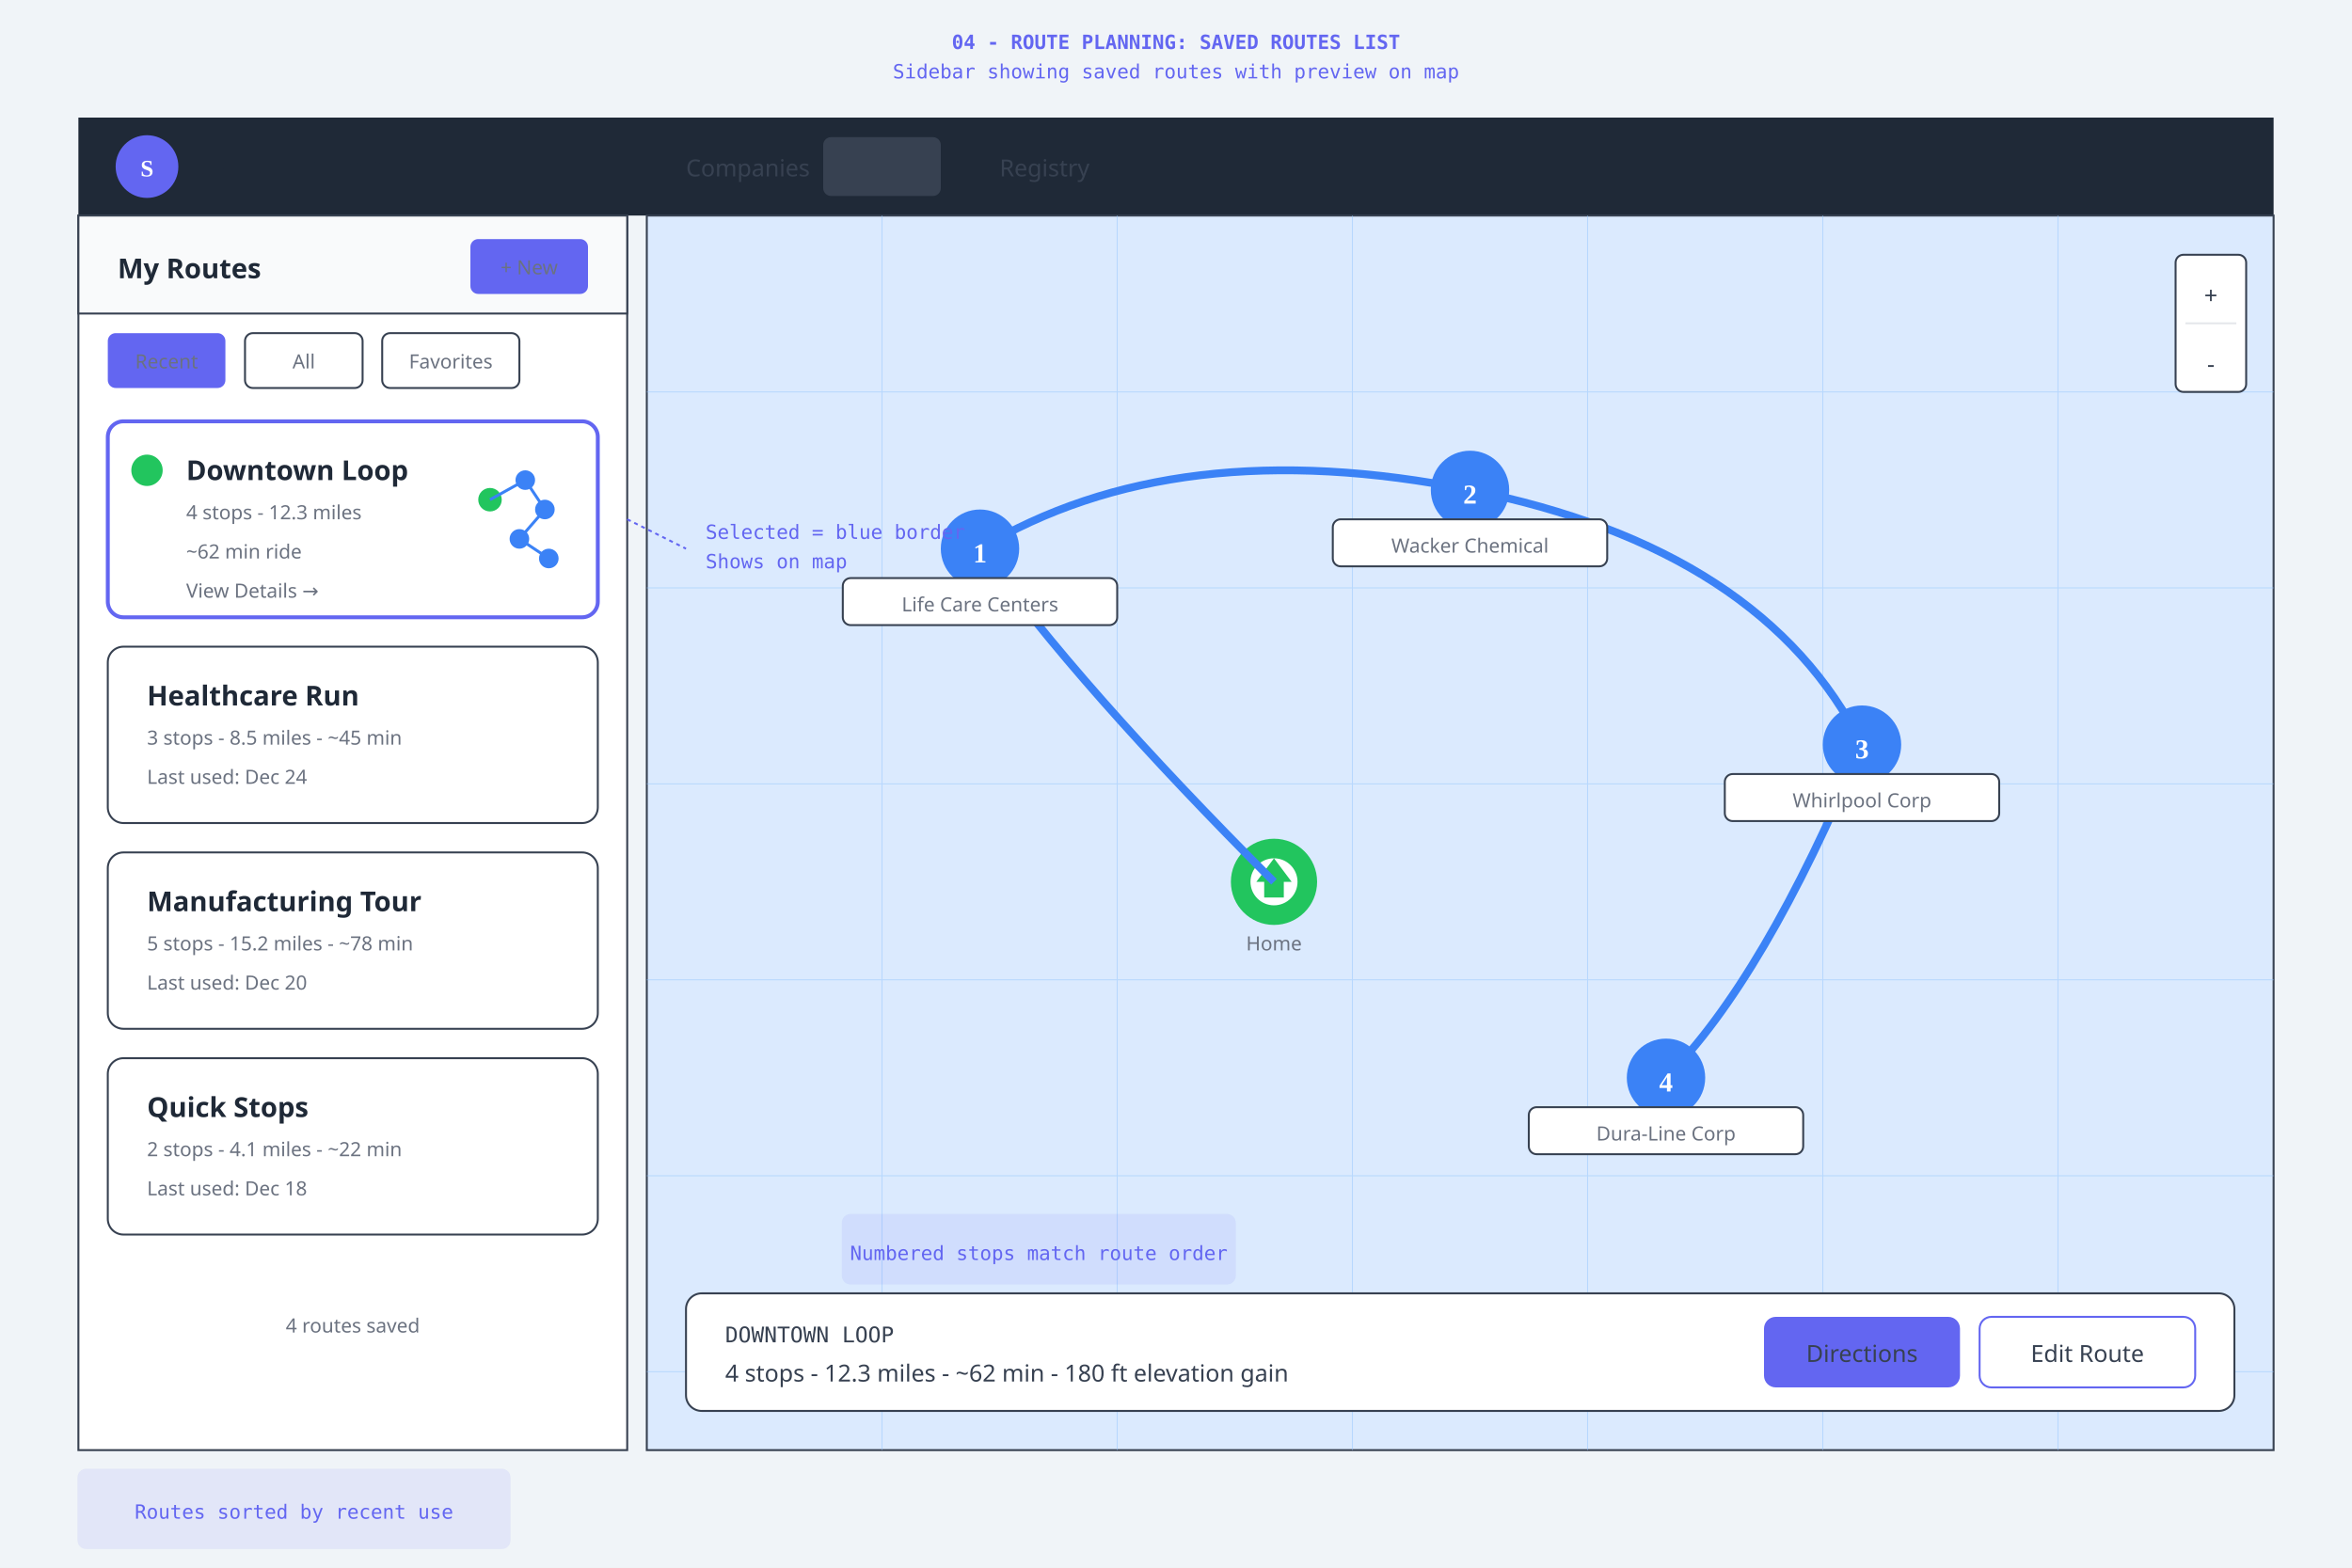
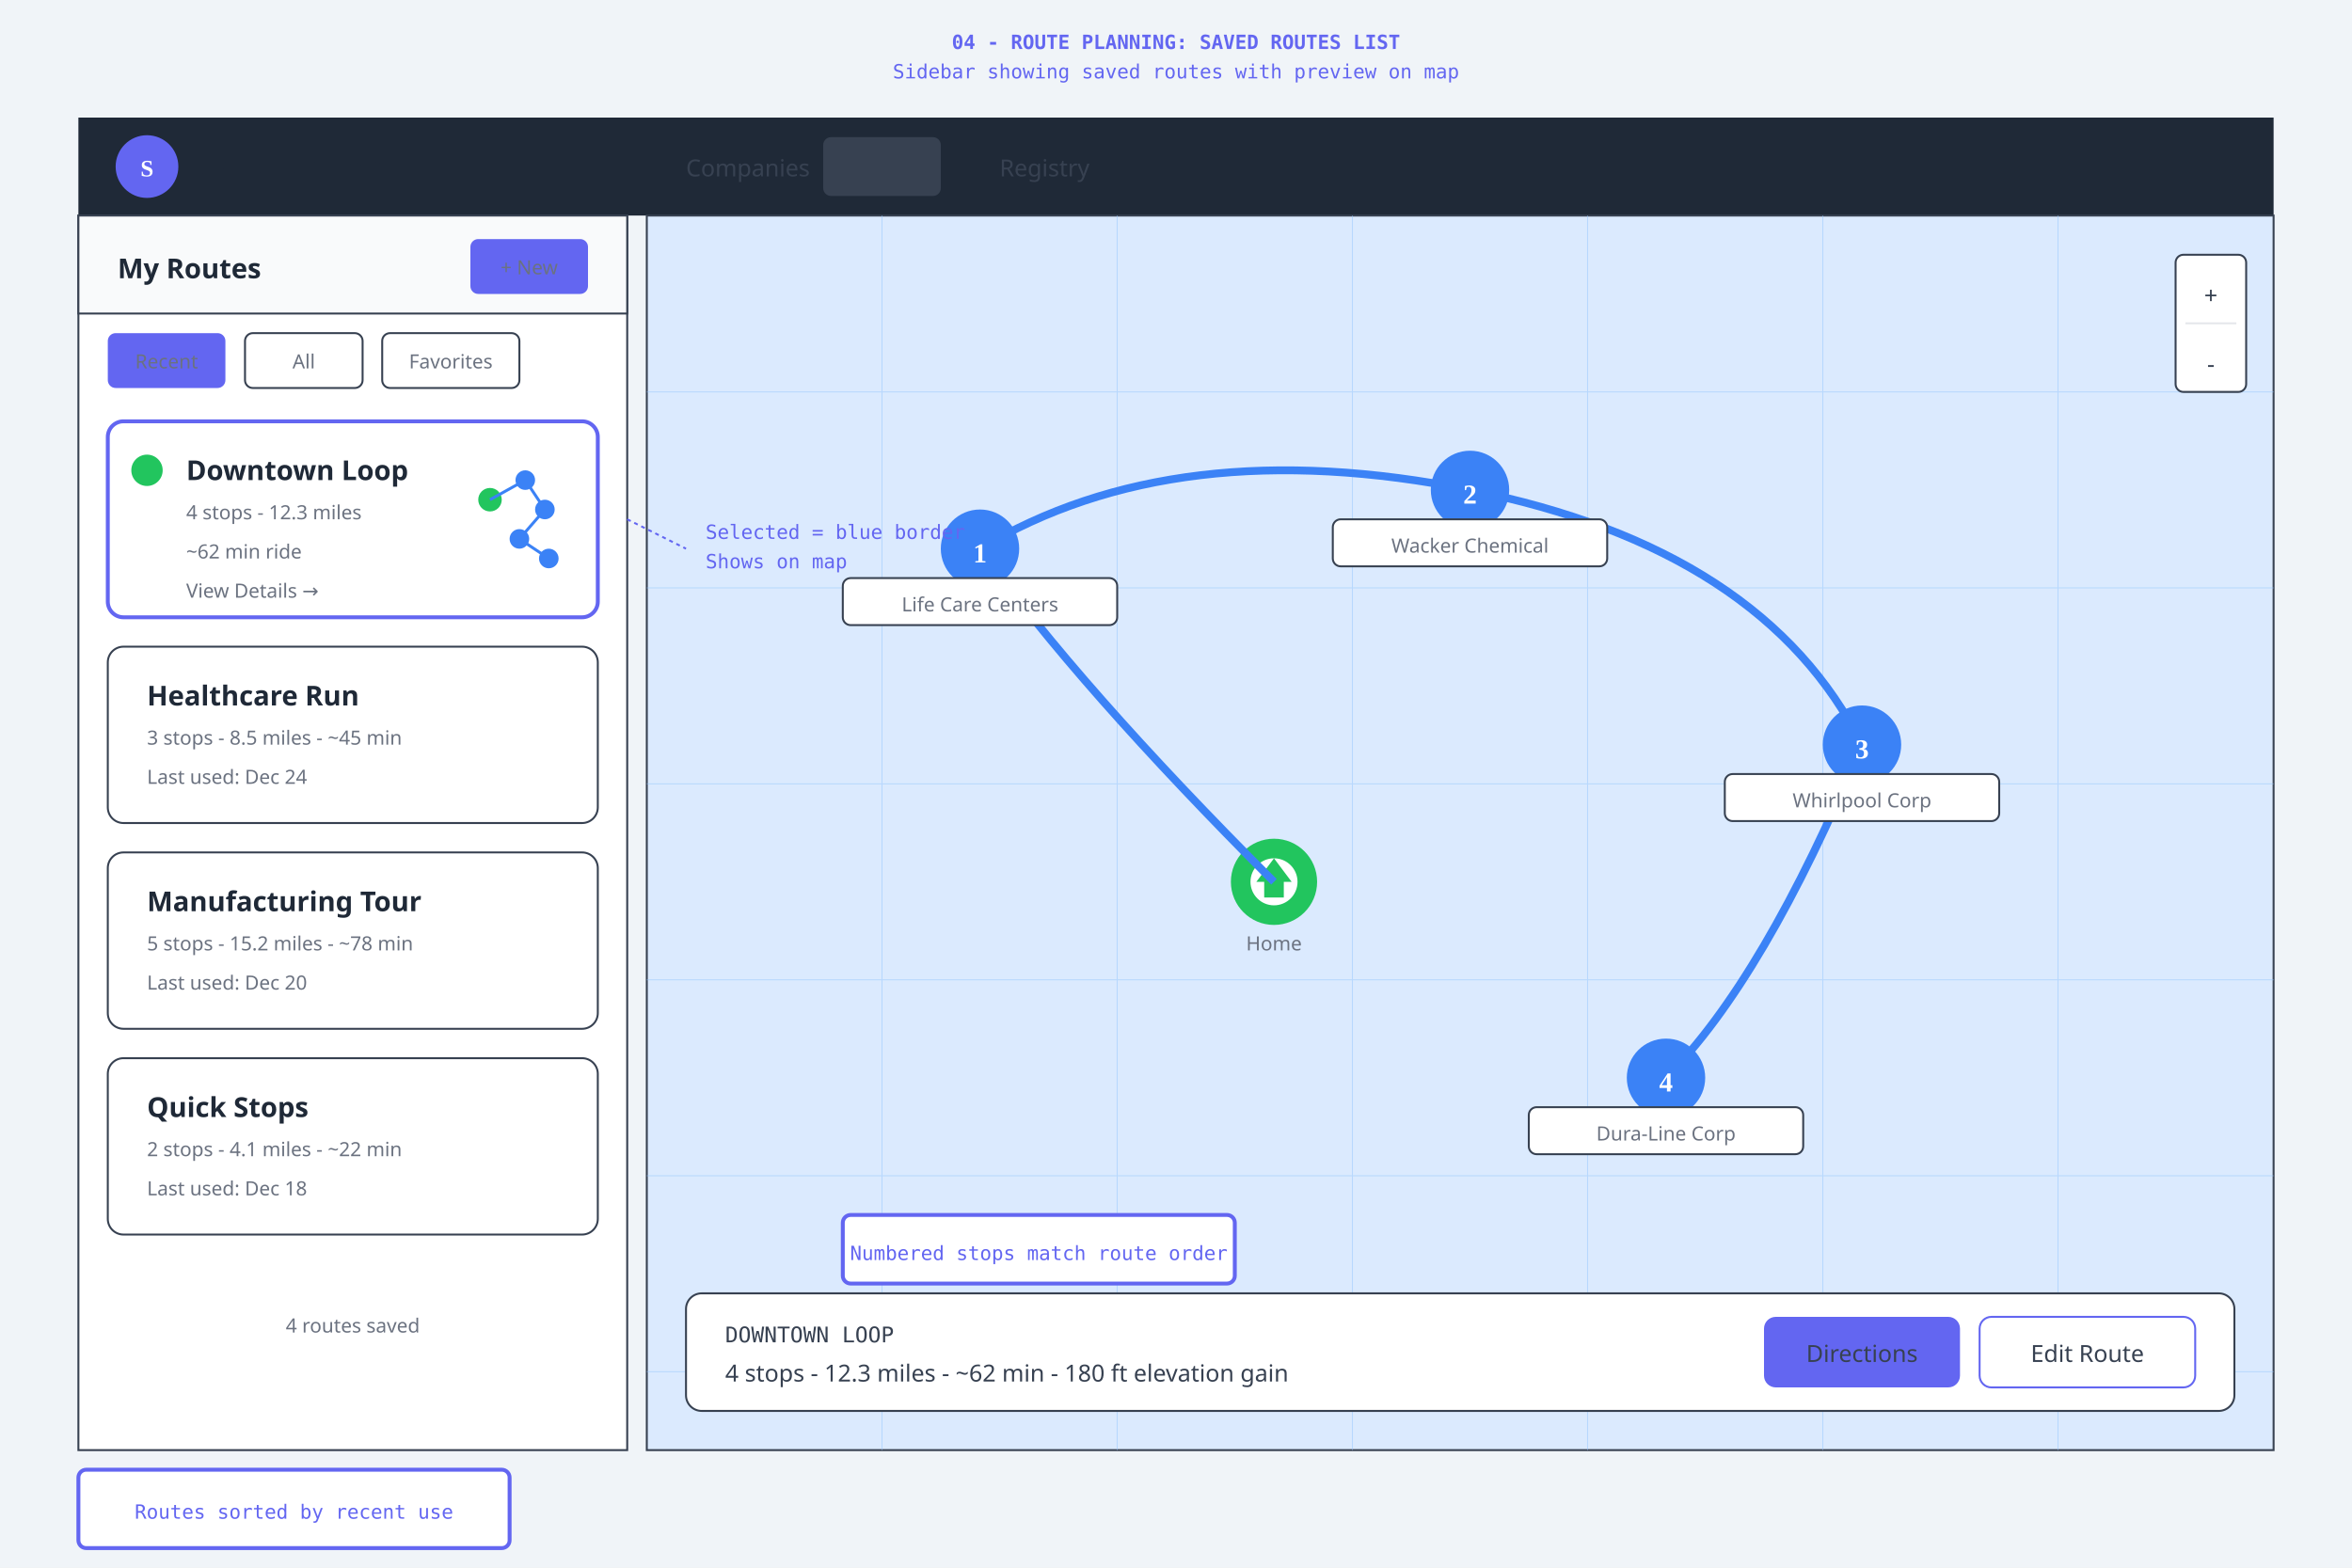
<svg xmlns="http://www.w3.org/2000/svg" viewBox="0 0 1200 800" width="1200" height="800">
  <defs>
    <style>
      .bg { fill: #f0f4f8; }
      .fill-white { fill: #ffffff; stroke: #374151; stroke-width: 1; }
      .fill-dark { fill: #1f2937; }
      .annotation { fill: #6366f1; font-family: monospace; font-size: 10px; }
-       .annotation-box { fill: #6366f1; opacity: 0.1; stroke: #6366f1; stroke-width: 1; }
+       .annotation-box { fill: #ffffff; stroke: #6366f1; stroke-width: 2; }
      .label { fill: #374151; font-family: monospace; font-size: 11px; }
      .heading { fill: #1f2937; font-family: system-ui, sans-serif; font-size: 14px; font-weight: bold; }
      .text-sm { fill: #6b7280; font-family: system-ui, sans-serif; font-size: 10px; }
      .text-md { fill: #374151; font-family: system-ui, sans-serif; font-size: 12px; }
      .leader { stroke: #6366f1; stroke-width: 1; stroke-dasharray: 2,2; }
      .map-bg { fill: #dbeafe; stroke: #374151; stroke-width: 1; }
    </style>
  </defs>
  <rect class="bg" width="1200" height="800" />
  <text x="600" y="25" text-anchor="middle" class="annotation" font-size="14" font-weight="bold">04 - ROUTE PLANNING: SAVED ROUTES LIST</text>
  <text x="600" y="40" text-anchor="middle" class="annotation">Sidebar showing saved routes with preview on map</text>
  <rect x="40" y="60" width="1120" height="50" class="fill-dark" />
  <circle cx="75" cy="85" r="16" fill="#6366f1" />
  <text x="75" y="90" text-anchor="middle" fill="white" font-size="12" font-weight="bold">S</text>
  <text x="100" y="90" fill="white" class="heading">SpokeToWork</text>
  <text x="350" y="90" class="text-md" fill="#9ca3af">Companies</text>
  <rect x="420" y="70" width="60" height="30" rx="4" fill="#374151" />
  <text x="450" y="90" text-anchor="middle" class="text-md" fill="white">Routes</text>
  <text x="510" y="90" class="text-md" fill="#9ca3af">Registry</text>
  <rect x="40" y="110" width="280" height="630" fill="white" stroke="#374151" />
  <rect x="40" y="110" width="280" height="50" fill="#f9fafb" stroke="#374151" />
  <text x="60" y="142" class="heading">My Routes</text>
  <rect x="240" y="122" width="60" height="28" rx="4" fill="#6366f1" />
  <text x="270" y="140" text-anchor="middle" fill="white" class="text-sm">+ New</text>
  <rect x="55" y="170" width="60" height="28" rx="4" fill="#6366f1" />
  <text x="85" y="188" text-anchor="middle" fill="white" class="text-sm">Recent</text>
  <rect x="125" y="170" width="60" height="28" rx="4" class="fill-white" />
  <text x="155" y="188" text-anchor="middle" class="text-sm">All</text>
  <rect x="195" y="170" width="70" height="28" rx="4" class="fill-white" />
  <text x="230" y="188" text-anchor="middle" class="text-sm">Favorites</text>
  <rect x="55" y="215" width="250" height="100" rx="8" fill="white" stroke="#6366f1" stroke-width="2" />
  <circle cx="75" cy="240" r="8" fill="#22c55e" />
  <text x="95" y="245" class="heading">Downtown Loop</text>
  <text x="95" y="265" class="text-sm" fill="#6b7280">4 stops - 12.3 miles</text>
  <text x="95" y="285" class="text-sm" fill="#6b7280">~62 min ride</text>
  <circle cx="250" cy="255" r="6" fill="#22c55e" />
  <circle cx="268" cy="245" r="5" fill="#3b82f6" />
  <circle cx="278" cy="260" r="5" fill="#3b82f6" />
  <circle cx="265" cy="275" r="5" fill="#3b82f6" />
  <circle cx="280" cy="285" r="5" fill="#3b82f6" />
  <path d="M 250,255 L 268,245 L 278,260 L 265,275 L 280,285" stroke="#3b82f6" stroke-width="1.5" fill="none" />
  <text x="95" y="305" class="text-sm" fill="#6366f1">View Details →</text>
  <rect x="55" y="330" width="250" height="90" rx="8" class="fill-white" />
  <text x="75" y="360" class="heading">Healthcare Run</text>
  <text x="75" y="380" class="text-sm" fill="#6b7280">3 stops - 8.5 miles - ~45 min</text>
  <text x="75" y="400" class="text-sm" fill="#6b7280">Last used: Dec 24</text>
  <rect x="55" y="435" width="250" height="90" rx="8" class="fill-white" />
  <text x="75" y="465" class="heading">Manufacturing Tour</text>
  <text x="75" y="485" class="text-sm" fill="#6b7280">5 stops - 15.2 miles - ~78 min</text>
  <text x="75" y="505" class="text-sm" fill="#6b7280">Last used: Dec 20</text>
  <rect x="55" y="540" width="250" height="90" rx="8" class="fill-white" />
  <text x="75" y="570" class="heading">Quick Stops</text>
  <text x="75" y="590" class="text-sm" fill="#6b7280">2 stops - 4.1 miles - ~22 min</text>
  <text x="75" y="610" class="text-sm" fill="#6b7280">Last used: Dec 18</text>
  <text x="180" y="680" text-anchor="middle" class="text-sm" fill="#6b7280">4 routes saved</text>
  <rect x="330" y="110" width="830" height="630" class="map-bg" />
  <g stroke="#93c5fd" stroke-width="0.5" opacity="0.5">
    <line x1="330" y1="200" x2="1160" y2="200" />
    <line x1="330" y1="300" x2="1160" y2="300" />
    <line x1="330" y1="400" x2="1160" y2="400" />
    <line x1="330" y1="500" x2="1160" y2="500" />
    <line x1="330" y1="600" x2="1160" y2="600" />
    <line x1="330" y1="700" x2="1160" y2="700" />
    <line x1="450" y1="110" x2="450" y2="740" />
    <line x1="570" y1="110" x2="570" y2="740" />
    <line x1="690" y1="110" x2="690" y2="740" />
    <line x1="810" y1="110" x2="810" y2="740" />
    <line x1="930" y1="110" x2="930" y2="740" />
    <line x1="1050" y1="110" x2="1050" y2="740" />
  </g>
  <circle cx="650" cy="450" r="22" fill="#22c55e" />
  <circle cx="650" cy="450" r="12" fill="white" />
  <polygon points="650,438 641,450 659,450" fill="#22c55e" />
  <rect x="645" y="448" width="10" height="10" fill="#22c55e" />
  <text x="650" y="485" text-anchor="middle" class="text-sm">Home</text>
  <path d="M 650,450 Q 550,350 500,280 Q 600,220 750,250 Q 900,280 950,380 Q 900,500 850,550" fill="none" stroke="#3b82f6" stroke-width="4" />
  <circle cx="500" cy="280" r="20" fill="#3b82f6" />
  <text x="500" y="287" text-anchor="middle" fill="white" font-size="14" font-weight="bold">1</text>
  <circle cx="750" cy="250" r="20" fill="#3b82f6" />
  <text x="750" y="257" text-anchor="middle" fill="white" font-size="14" font-weight="bold">2</text>
  <circle cx="950" cy="380" r="20" fill="#3b82f6" />
  <text x="950" y="387" text-anchor="middle" fill="white" font-size="14" font-weight="bold">3</text>
  <circle cx="850" cy="550" r="20" fill="#3b82f6" />
  <text x="850" y="557" text-anchor="middle" fill="white" font-size="14" font-weight="bold">4</text>
  <rect x="430" y="295" width="140" height="24" rx="4" fill="white" stroke="#374151" />
  <text x="500" y="312" text-anchor="middle" class="text-sm">Life Care Centers</text>
  <rect x="680" y="265" width="140" height="24" rx="4" fill="white" stroke="#374151" />
  <text x="750" y="282" text-anchor="middle" class="text-sm">Wacker Chemical</text>
  <rect x="880" y="395" width="140" height="24" rx="4" fill="white" stroke="#374151" />
  <text x="950" y="412" text-anchor="middle" class="text-sm">Whirlpool Corp</text>
  <rect x="780" y="565" width="140" height="24" rx="4" fill="white" stroke="#374151" />
  <text x="850" y="582" text-anchor="middle" class="text-sm">Dura-Line Corp</text>
  <rect x="1110" y="130" width="36" height="70" rx="4" fill="white" stroke="#374151" />
  <text x="1128" y="155" text-anchor="middle" class="text-md">+</text>
  <line x1="1115" y1="165" x2="1141" y2="165" stroke="#e5e7eb" />
  <text x="1128" y="190" text-anchor="middle" class="text-md">-</text>
  <rect x="350" y="660" width="790" height="60" rx="8" fill="white" stroke="#374151" />
  <text x="370" y="685" class="label">DOWNTOWN LOOP</text>
  <text x="370" y="705" class="text-md">4 stops - 12.3 miles - ~62 min - 180 ft elevation gain</text>
  <rect x="900" y="672" width="100" height="36" rx="6" fill="#6366f1" />
  <text x="950" y="695" text-anchor="middle" fill="white" class="text-md">Directions</text>
  <rect x="1010" y="672" width="110" height="36" rx="6" fill="white" stroke="#6366f1" />
  <text x="1065" y="695" text-anchor="middle" fill="#6366f1" class="text-md">Edit Route</text>
  <rect x="40" y="750" width="220" height="40" rx="4" class="annotation-box" />
  <text x="150" y="775" text-anchor="middle" class="annotation">Routes sorted by recent use</text>
  <path d="M 320,265 L 350,280" class="leader" />
  <text x="360" y="275" class="annotation">Selected = blue border</text>
  <text x="360" y="290" class="annotation">Shows on map</text>
  <rect x="430" y="620" width="200" height="35" rx="4" class="annotation-box" />
  <text x="530" y="643" text-anchor="middle" class="annotation">Numbered stops match route order</text>
</svg>
